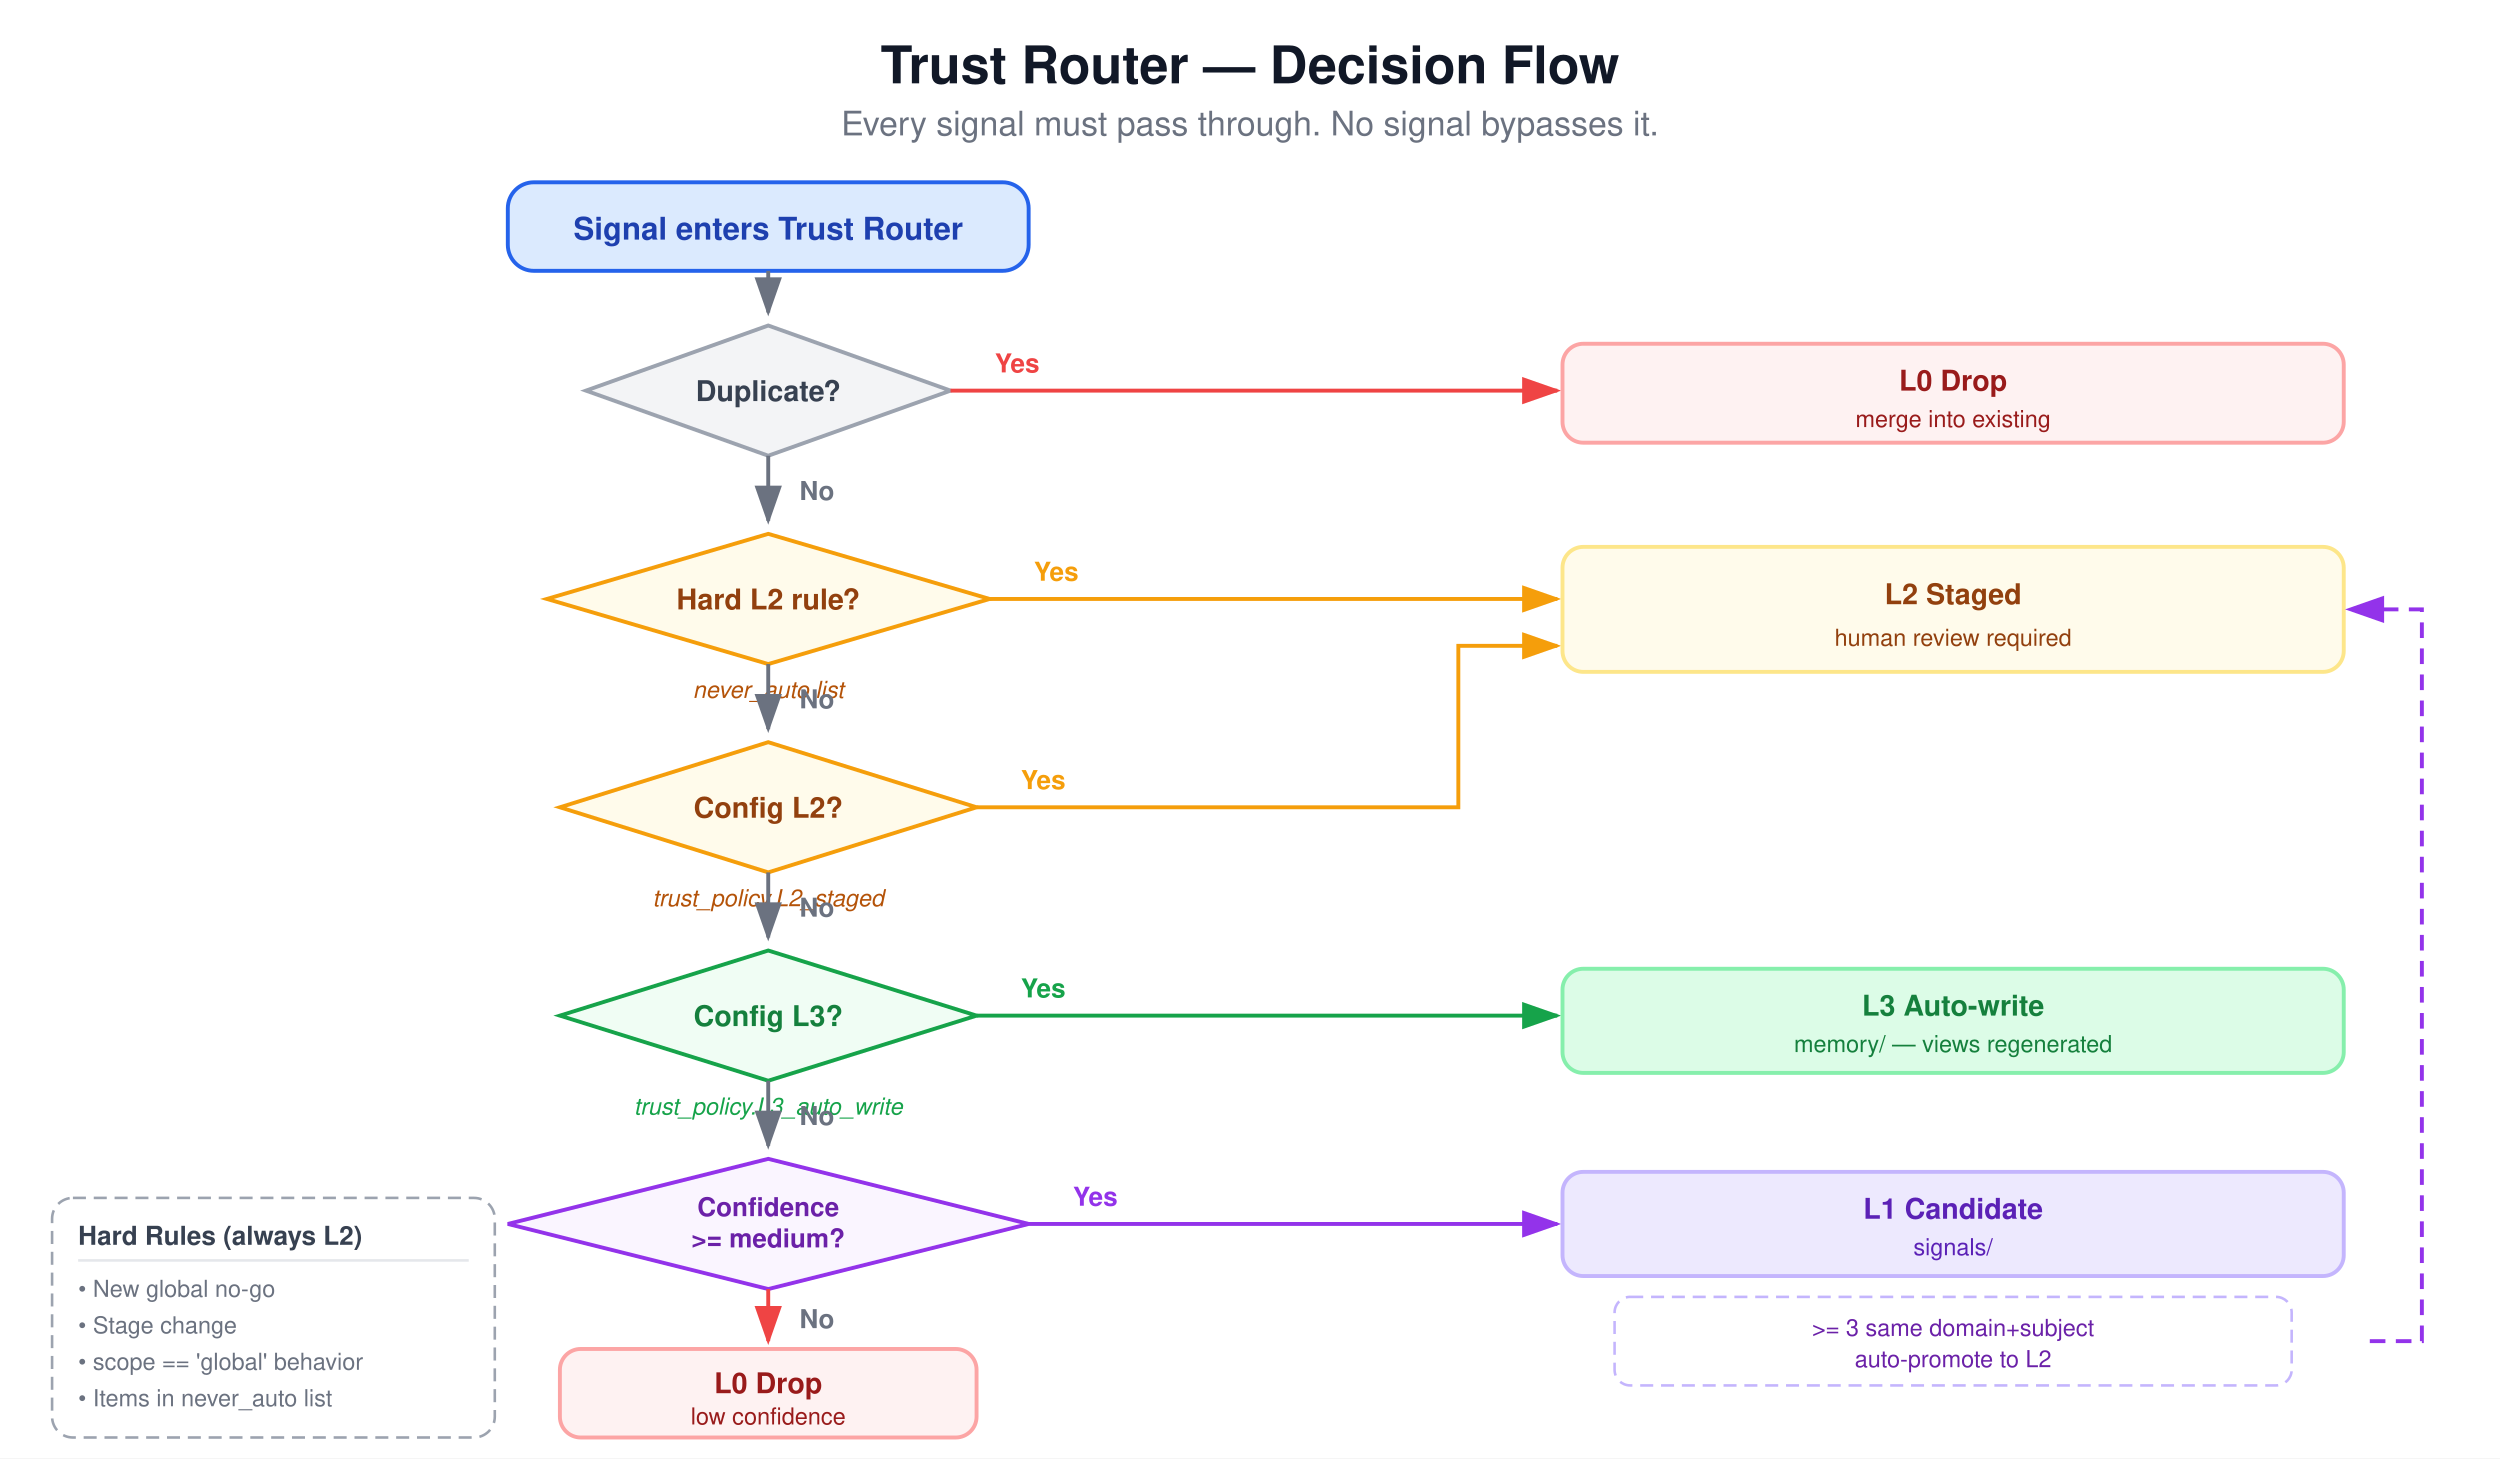
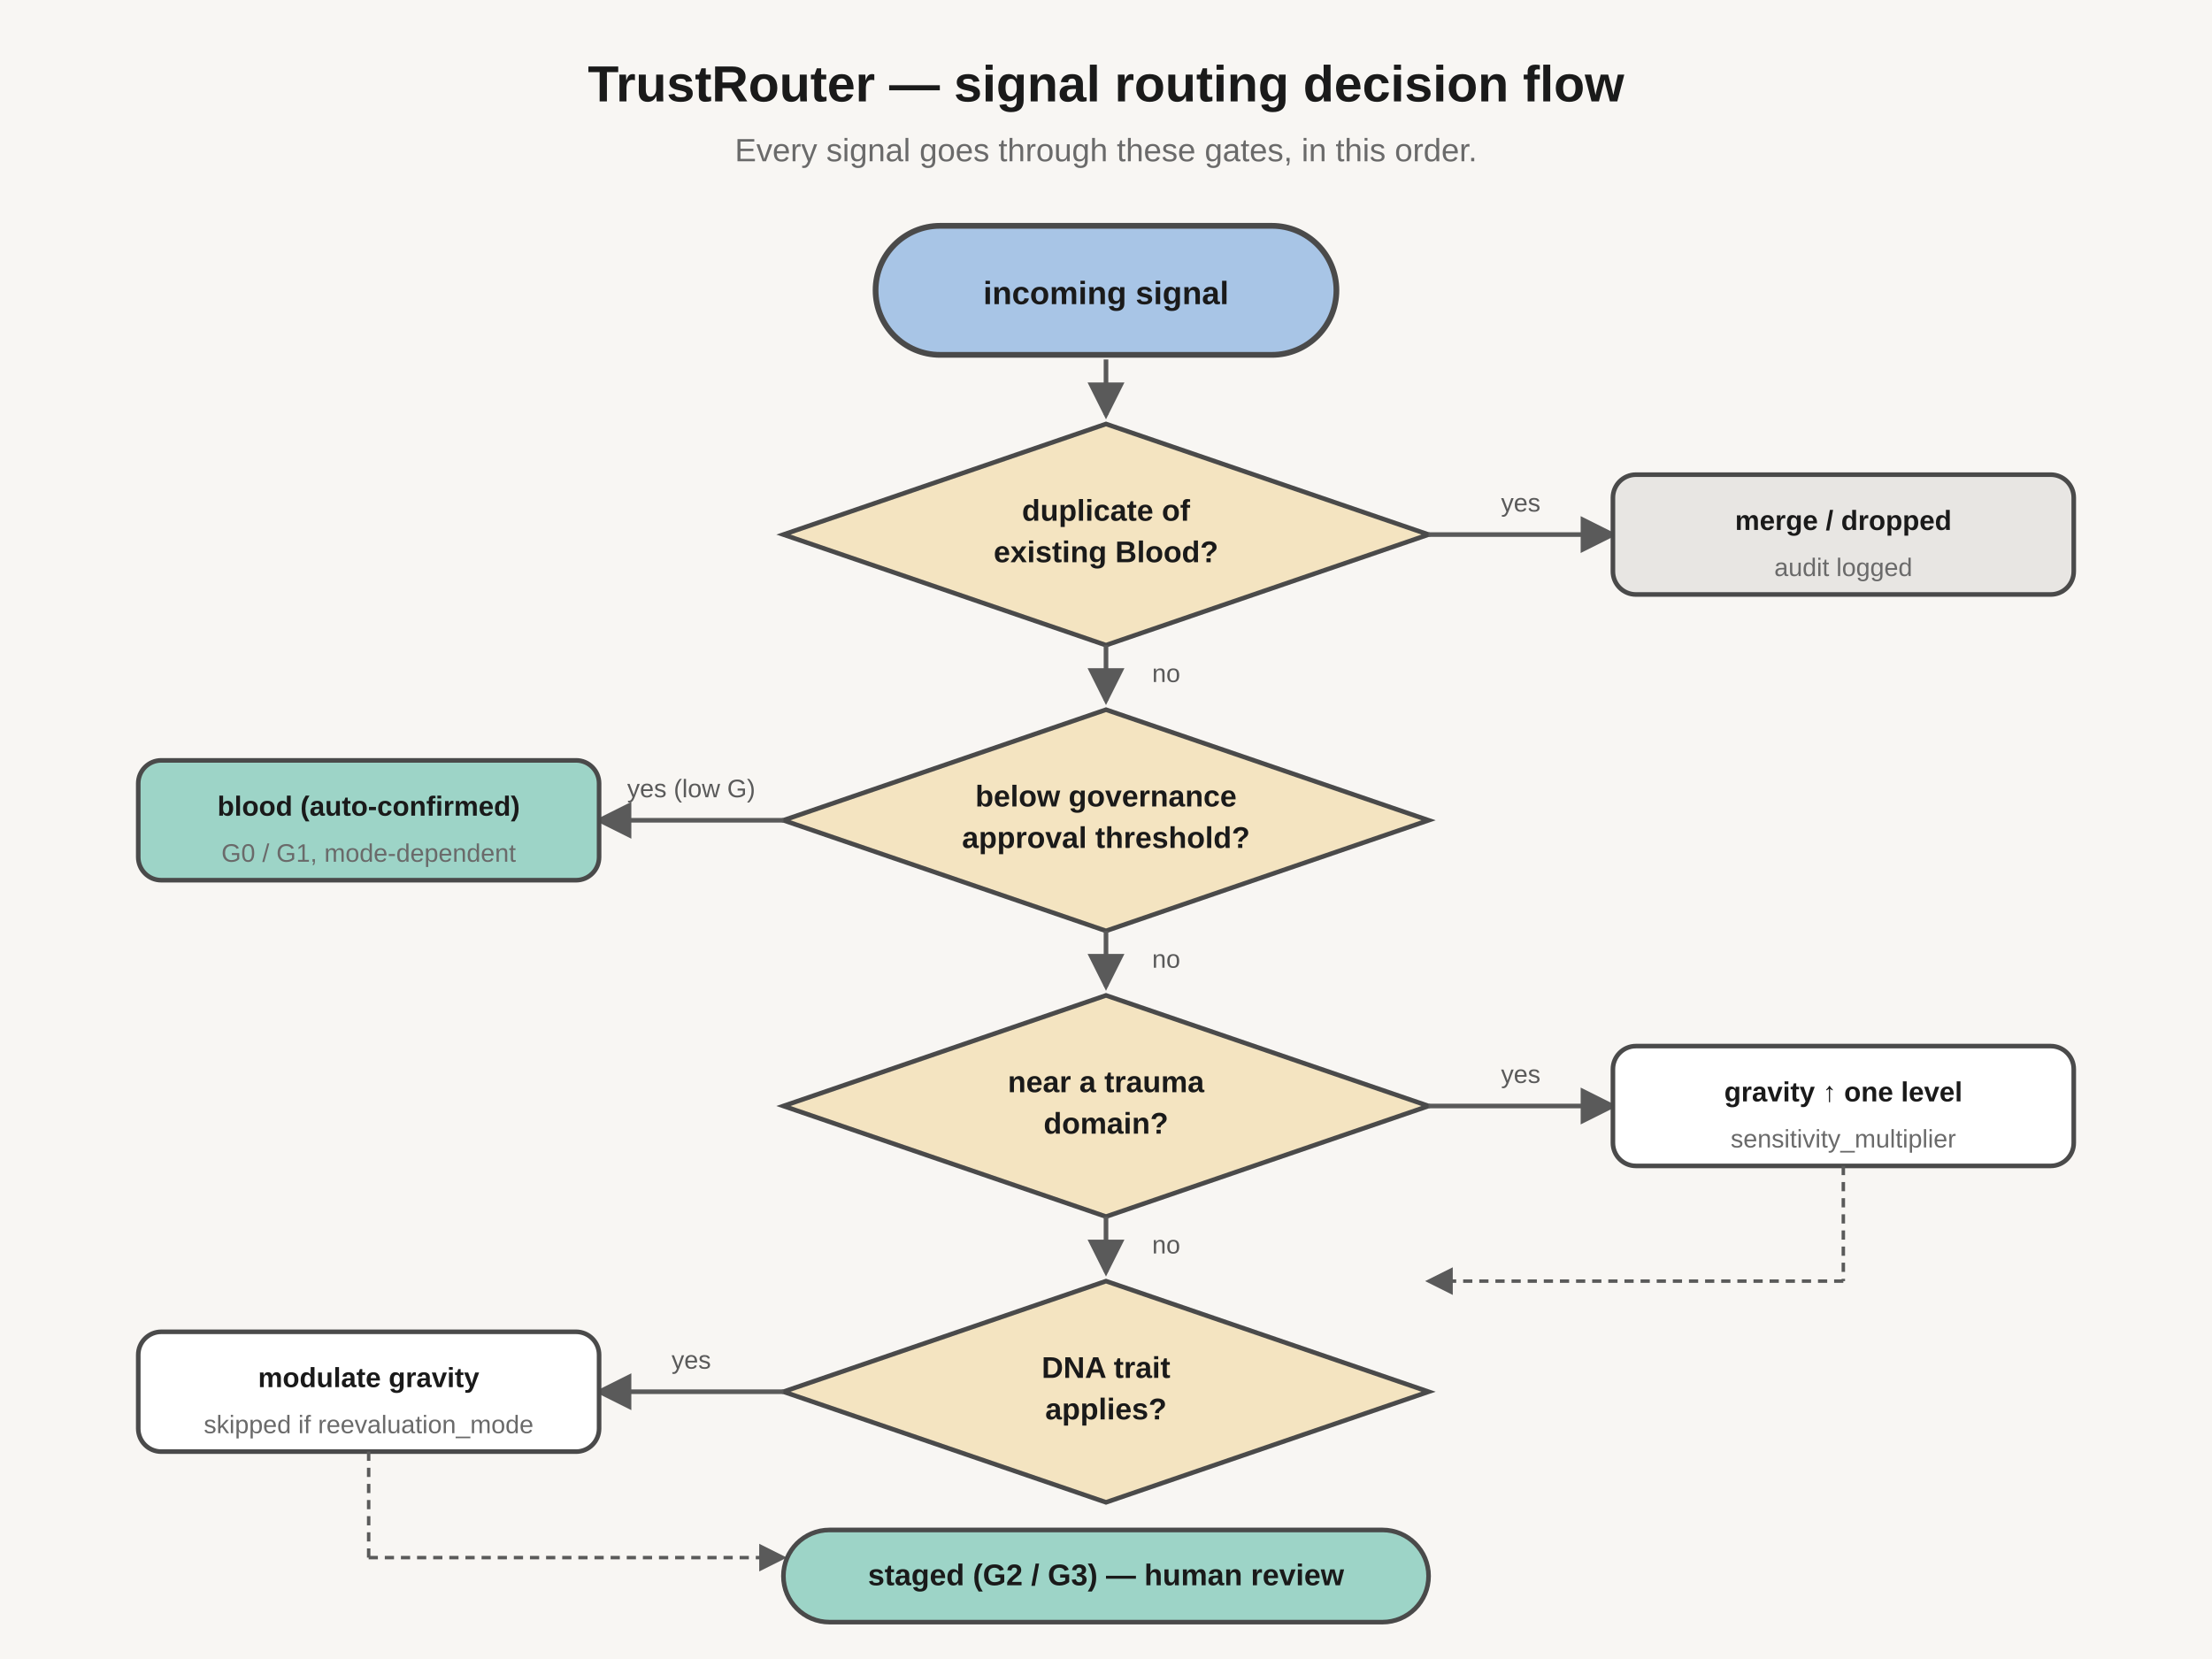
- <svg xmlns="http://www.w3.org/2000/svg" viewBox="0 0 960 560" width="960" height="560">
-   <style>
-     text { font-family: "Helvetica Neue", Helvetica, Arial, "PingFang SC", "Microsoft YaHei", sans-serif; }
-   </style>
+ <svg xmlns="http://www.w3.org/2000/svg" viewBox="0 0 960 720" width="960" height="720" font-family="-apple-system, BlinkMacSystemFont, 'Segoe UI', 'Helvetica Neue', Arial, 'PingFang SC', 'Microsoft YaHei', sans-serif">
  <defs>
-     <marker id="arrow-gray" markerWidth="10" markerHeight="7" refX="9" refY="3.5" orient="auto">
-       <polygon points="0 0, 10 3.5, 0 7" fill="#6b7280" />
-     </marker>
-     <marker id="arrow-red" markerWidth="10" markerHeight="7" refX="9" refY="3.5" orient="auto">
-       <polygon points="0 0, 10 3.5, 0 7" fill="#ef4444" />
-     </marker>
-     <marker id="arrow-amber" markerWidth="10" markerHeight="7" refX="9" refY="3.5" orient="auto">
-       <polygon points="0 0, 10 3.5, 0 7" fill="#f59e0b" />
-     </marker>
-     <marker id="arrow-green" markerWidth="10" markerHeight="7" refX="9" refY="3.5" orient="auto">
-       <polygon points="0 0, 10 3.5, 0 7" fill="#16a34a" />
-     </marker>
-     <marker id="arrow-purple" markerWidth="10" markerHeight="7" refX="9" refY="3.5" orient="auto">
-       <polygon points="0 0, 10 3.5, 0 7" fill="#9333ea" />
-     </marker>
-     <marker id="arrow-purple-dash" markerWidth="10" markerHeight="7" refX="9" refY="3.5" orient="auto">
-       <polygon points="0 0, 10 3.5, 0 7" fill="#9333ea" />
+     <marker id="arrow" markerWidth="8" markerHeight="8" refX="7" refY="4" orient="auto">
+       <polygon points="0 0, 8 4, 0 8" fill="#5a5a5a" />
    </marker>
  </defs>
-   <rect width="960" height="560" fill="#ffffff" />
-   <text x="480" y="32" text-anchor="middle" font-size="20" font-weight="600" fill="#111827">Trust Router — Decision Flow</text>
-   <text x="480" y="52" text-anchor="middle" font-size="13" fill="#6b7280">Every signal must pass through. No signal bypasses it.</text>
-   <rect x="195" y="70" width="200" height="34" rx="10" fill="#dbeafe" stroke="#2563eb" stroke-width="1.5" />
-   <text x="295" y="92" text-anchor="middle" font-size="12" font-weight="600" fill="#1e40af">Signal enters Trust Router</text>
-   <line x1="295" y1="104" x2="295" y2="120" stroke="#6b7280" stroke-width="1.5" marker-end="url(#arrow-gray)" />
-   <polygon points="295,125 365,150 295,175 225,150" fill="#f3f4f6" stroke="#9ca3af" stroke-width="1.5" />
-   <text x="295" y="154" text-anchor="middle" font-size="11" font-weight="600" fill="#374151">Duplicate?</text>
-   <line x1="365" y1="150" x2="598" y2="150" stroke="#ef4444" stroke-width="1.5" marker-end="url(#arrow-red)" />
-   <text x="382" y="143" font-size="10" font-weight="600" fill="#ef4444">Yes</text>
-   <line x1="295" y1="175" x2="295" y2="200" stroke="#6b7280" stroke-width="1.5" marker-end="url(#arrow-gray)" />
-   <text x="307" y="192" font-size="10" font-weight="600" fill="#6b7280">No</text>
-   <polygon points="295,205 380,230 295,255 210,230" fill="#fffbeb" stroke="#f59e0b" stroke-width="1.5" />
-   <text x="295" y="234" text-anchor="middle" font-size="11" font-weight="600" fill="#92400e">Hard L2 rule?</text>
-   <text x="295" y="268" text-anchor="middle" font-size="9" fill="#b45309" font-style="italic">never_auto list</text>
-   <line x1="380" y1="230" x2="598" y2="230" stroke="#f59e0b" stroke-width="1.5" marker-end="url(#arrow-amber)" />
-   <text x="397" y="223" font-size="10" font-weight="600" fill="#f59e0b">Yes</text>
-   <line x1="295" y1="255" x2="295" y2="280" stroke="#6b7280" stroke-width="1.5" marker-end="url(#arrow-gray)" />
-   <text x="307" y="272" font-size="10" font-weight="600" fill="#6b7280">No</text>
-   <polygon points="295,285 375,310 295,335 215,310" fill="#fffbeb" stroke="#f59e0b" stroke-width="1.5" />
-   <text x="295" y="314" text-anchor="middle" font-size="11" font-weight="600" fill="#92400e">Config L2?</text>
-   <text x="295" y="348" text-anchor="middle" font-size="9" fill="#b45309" font-style="italic">trust_policy.L2_staged</text>
-   <path d="M 375,310 L 560,310 L 560,248 L 598,248" fill="none" stroke="#f59e0b" stroke-width="1.5" marker-end="url(#arrow-amber)" />
-   <text x="392" y="303" font-size="10" font-weight="600" fill="#f59e0b">Yes</text>
-   <line x1="295" y1="335" x2="295" y2="360" stroke="#6b7280" stroke-width="1.5" marker-end="url(#arrow-gray)" />
-   <text x="307" y="352" font-size="10" font-weight="600" fill="#6b7280">No</text>
-   <polygon points="295,365 375,390 295,415 215,390" fill="#f0fdf4" stroke="#16a34a" stroke-width="1.5" />
-   <text x="295" y="394" text-anchor="middle" font-size="11" font-weight="600" fill="#15803d">Config L3?</text>
-   <text x="295" y="428" text-anchor="middle" font-size="9" fill="#16a34a" font-style="italic">trust_policy.L3_auto_write</text>
-   <line x1="375" y1="390" x2="598" y2="390" stroke="#16a34a" stroke-width="1.5" marker-end="url(#arrow-green)" />
-   <text x="392" y="383" font-size="10" font-weight="600" fill="#16a34a">Yes</text>
-   <line x1="295" y1="415" x2="295" y2="440" stroke="#6b7280" stroke-width="1.5" marker-end="url(#arrow-gray)" />
-   <text x="307" y="432" font-size="10" font-weight="600" fill="#6b7280">No</text>
-   <polygon points="295,445 395,470 295,495 195,470" fill="#faf5ff" stroke="#9333ea" stroke-width="1.5" />
-   <text x="295" y="467" text-anchor="middle" font-size="10" font-weight="600" fill="#6b21a8">Confidence</text>
-   <text x="295" y="479" text-anchor="middle" font-size="10" font-weight="600" fill="#6b21a8">&gt;= medium?</text>
-   <line x1="395" y1="470" x2="598" y2="470" stroke="#9333ea" stroke-width="1.5" marker-end="url(#arrow-purple)" />
-   <text x="412" y="463" font-size="10" font-weight="600" fill="#9333ea">Yes</text>
-   <line x1="295" y1="495" x2="295" y2="515" stroke="#ef4444" stroke-width="1.5" marker-end="url(#arrow-red)" />
-   <text x="307" y="510" font-size="10" font-weight="600" fill="#6b7280">No</text>
-   <rect x="215" y="518" width="160" height="34" rx="8" fill="#fef2f2" stroke="#fca5a5" stroke-width="1.5" />
-   <text x="295" y="535" text-anchor="middle" font-size="11" font-weight="600" fill="#991b1b">L0 Drop</text>
-   <text x="295" y="547" text-anchor="middle" font-size="9" fill="#991b1b">low confidence</text>
-   <rect x="600" y="132" width="300" height="38" rx="8" fill="#fef2f2" stroke="#fca5a5" stroke-width="1.5" />
-   <text x="750" y="150" text-anchor="middle" font-size="11" font-weight="600" fill="#991b1b">L0 Drop</text>
-   <text x="750" y="164" text-anchor="middle" font-size="9" fill="#991b1b">merge into existing</text>
-   <rect x="600" y="210" width="300" height="48" rx="8" fill="#fffbeb" stroke="#fde68a" stroke-width="1.5" />
-   <text x="750" y="232" text-anchor="middle" font-size="11" font-weight="600" fill="#92400e">L2 Staged</text>
-   <text x="750" y="248" text-anchor="middle" font-size="9" fill="#92400e">human review required</text>
-   <rect x="600" y="372" width="300" height="40" rx="8" fill="#dcfce7" stroke="#86efac" stroke-width="1.5" />
-   <text x="750" y="390" text-anchor="middle" font-size="11" font-weight="600" fill="#15803d">L3 Auto-write</text>
-   <text x="750" y="404" text-anchor="middle" font-size="9" fill="#15803d">memory/ — views regenerated</text>
-   <rect x="600" y="450" width="300" height="40" rx="8" fill="#ede9fe" stroke="#c4b5fd" stroke-width="1.5" />
-   <text x="750" y="468" text-anchor="middle" font-size="11" font-weight="600" fill="#5b21b6">L1 Candidate</text>
-   <text x="750" y="482" text-anchor="middle" font-size="9" fill="#5b21b6">signals/</text>
-   <rect x="620" y="498" width="260" height="34" rx="6" fill="#ffffff" stroke="#c4b5fd" stroke-width="1" stroke-dasharray="5,3" />
-   <text x="750" y="513" text-anchor="middle" font-size="9" fill="#6b21a8">&gt;= 3 same domain+subject</text>
-   <text x="750" y="525" text-anchor="middle" font-size="9" fill="#6b21a8">auto-promote to L2</text>
-   <path d="M 910,515 L 930,515 L 930,234 L 902,234" fill="none" stroke="#9333ea" stroke-width="1.5" stroke-dasharray="6,4" marker-end="url(#arrow-purple-dash)" />
-   <rect x="20" y="460" width="170" height="92" rx="8" fill="#ffffff" stroke="#9ca3af" stroke-width="1" stroke-dasharray="5,3" />
-   <text x="30" y="478" font-size="10" font-weight="600" fill="#374151">Hard Rules (always L2)</text>
-   <line x1="30" y1="484" x2="180" y2="484" stroke="#e5e7eb" stroke-width="1" />
-   <text x="30" y="498" font-size="9" fill="#6b7280">• New global no-go</text>
-   <text x="30" y="512" font-size="9" fill="#6b7280">• Stage change</text>
-   <text x="30" y="526" font-size="9" fill="#6b7280">• scope == 'global' behavior</text>
-   <text x="30" y="540" font-size="9" fill="#6b7280">• Items in never_auto list</text>
+   <rect width="960" height="720" fill="#f8f6f3" />
+   <text x="480" y="44" text-anchor="middle" font-size="22" font-weight="700" fill="#1a1a1a">TrustRouter  —  signal routing decision flow</text>
+   <text x="480" y="70" text-anchor="middle" font-size="14" fill="#6a6a6a">Every signal goes through these gates, in this order.</text>
+   <rect x="380" y="98" width="200" height="56" rx="28" fill="#a8c5e6" stroke="#4a4a4a" stroke-width="2.5" />
+   <text x="480" y="132" text-anchor="middle" font-size="14" font-weight="600" fill="#1a1a1a">incoming signal</text>
+   <line x1="480" y1="156" x2="480" y2="180" stroke="#5a5a5a" stroke-width="2" marker-end="url(#arrow)" />
+   <polygon points="480,184 620,232 480,280 340,232" fill="#f4e4c1" stroke="#4a4a4a" stroke-width="2" />
+   <text x="480" y="226" text-anchor="middle" font-size="13" font-weight="600" fill="#1a1a1a">duplicate of</text>
+   <text x="480" y="244" text-anchor="middle" font-size="13" font-weight="600" fill="#1a1a1a">existing Blood?</text>
+   <line x1="620" y1="232" x2="700" y2="232" stroke="#5a5a5a" stroke-width="2" marker-end="url(#arrow)" />
+   <text x="660" y="222" text-anchor="middle" font-size="11" fill="#5a5a5a">yes</text>
+   <rect x="700" y="206" width="200" height="52" rx="10" fill="#e8e6e3" stroke="#4a4a4a" stroke-width="2" />
+   <text x="800" y="230" text-anchor="middle" font-size="12" font-weight="600" fill="#1a1a1a">merge / dropped</text>
+   <text x="800" y="250" text-anchor="middle" font-size="11" fill="#6a6a6a">audit logged</text>
+   <line x1="480" y1="280" x2="480" y2="304" stroke="#5a5a5a" stroke-width="2" marker-end="url(#arrow)" />
+   <text x="500" y="296" font-size="11" fill="#5a5a5a">no</text>
+   <polygon points="480,308 620,356 480,404 340,356" fill="#f4e4c1" stroke="#4a4a4a" stroke-width="2" />
+   <text x="480" y="350" text-anchor="middle" font-size="13" font-weight="600" fill="#1a1a1a">below governance</text>
+   <text x="480" y="368" text-anchor="middle" font-size="13" font-weight="600" fill="#1a1a1a">approval threshold?</text>
+   <line x1="340" y1="356" x2="260" y2="356" stroke="#5a5a5a" stroke-width="2" marker-end="url(#arrow)" />
+   <text x="300" y="346" text-anchor="middle" font-size="11" fill="#5a5a5a">yes (low G)</text>
+   <rect x="60" y="330" width="200" height="52" rx="10" fill="#9dd4c7" stroke="#4a4a4a" stroke-width="2" />
+   <text x="160" y="354" text-anchor="middle" font-size="12" font-weight="600" fill="#1a1a1a">blood  (auto-confirmed)</text>
+   <text x="160" y="374" text-anchor="middle" font-size="11" fill="#6a6a6a">G0 / G1, mode-dependent</text>
+   <line x1="480" y1="404" x2="480" y2="428" stroke="#5a5a5a" stroke-width="2" marker-end="url(#arrow)" />
+   <text x="500" y="420" font-size="11" fill="#5a5a5a">no</text>
+   <polygon points="480,432 620,480 480,528 340,480" fill="#f4e4c1" stroke="#4a4a4a" stroke-width="2" />
+   <text x="480" y="474" text-anchor="middle" font-size="13" font-weight="600" fill="#1a1a1a">near a trauma</text>
+   <text x="480" y="492" text-anchor="middle" font-size="13" font-weight="600" fill="#1a1a1a">domain?</text>
+   <line x1="620" y1="480" x2="700" y2="480" stroke="#5a5a5a" stroke-width="2" marker-end="url(#arrow)" />
+   <text x="660" y="470" text-anchor="middle" font-size="11" fill="#5a5a5a">yes</text>
+   <rect x="700" y="454" width="200" height="52" rx="10" fill="#ffffff" stroke="#4a4a4a" stroke-width="2" />
+   <text x="800" y="478" text-anchor="middle" font-size="12" font-weight="600" fill="#1a1a1a">gravity ↑ one level</text>
+   <text x="800" y="498" text-anchor="middle" font-size="11" fill="#6a6a6a">sensitivity_multiplier</text>
+   <line x1="800" y1="506" x2="800" y2="556" stroke="#5a5a5a" stroke-width="1.5" stroke-dasharray="4,3" />
+   <line x1="800" y1="556" x2="620" y2="556" stroke="#5a5a5a" stroke-width="1.5" stroke-dasharray="4,3" marker-end="url(#arrow)" />
+   <line x1="480" y1="528" x2="480" y2="552" stroke="#5a5a5a" stroke-width="2" marker-end="url(#arrow)" />
+   <text x="500" y="544" font-size="11" fill="#5a5a5a">no</text>
+   <polygon points="480,556 620,604 480,652 340,604" fill="#f4e4c1" stroke="#4a4a4a" stroke-width="2" />
+   <text x="480" y="598" text-anchor="middle" font-size="13" font-weight="600" fill="#1a1a1a">DNA trait</text>
+   <text x="480" y="616" text-anchor="middle" font-size="13" font-weight="600" fill="#1a1a1a">applies?</text>
+   <line x1="340" y1="604" x2="260" y2="604" stroke="#5a5a5a" stroke-width="2" marker-end="url(#arrow)" />
+   <text x="300" y="594" text-anchor="middle" font-size="11" fill="#5a5a5a">yes</text>
+   <rect x="60" y="578" width="200" height="52" rx="10" fill="#ffffff" stroke="#4a4a4a" stroke-width="2" />
+   <text x="160" y="602" text-anchor="middle" font-size="12" font-weight="600" fill="#1a1a1a">modulate gravity</text>
+   <text x="160" y="622" text-anchor="middle" font-size="11" fill="#6a6a6a">skipped if reevaluation_mode</text>
+   <line x1="160" y1="630" x2="160" y2="676" stroke="#5a5a5a" stroke-width="1.5" stroke-dasharray="4,3" />
+   <line x1="160" y1="676" x2="340" y2="676" stroke="#5a5a5a" stroke-width="1.5" stroke-dasharray="4,3" marker-end="url(#arrow)" />
+   <rect x="340" y="664" width="280" height="40" rx="20" fill="#9dd4c7" stroke="#4a4a4a" stroke-width="2" />
+   <text x="480" y="688" text-anchor="middle" font-size="13" font-weight="700" fill="#1a1a1a">staged  (G2 / G3)  —  human review</text>
</svg>
